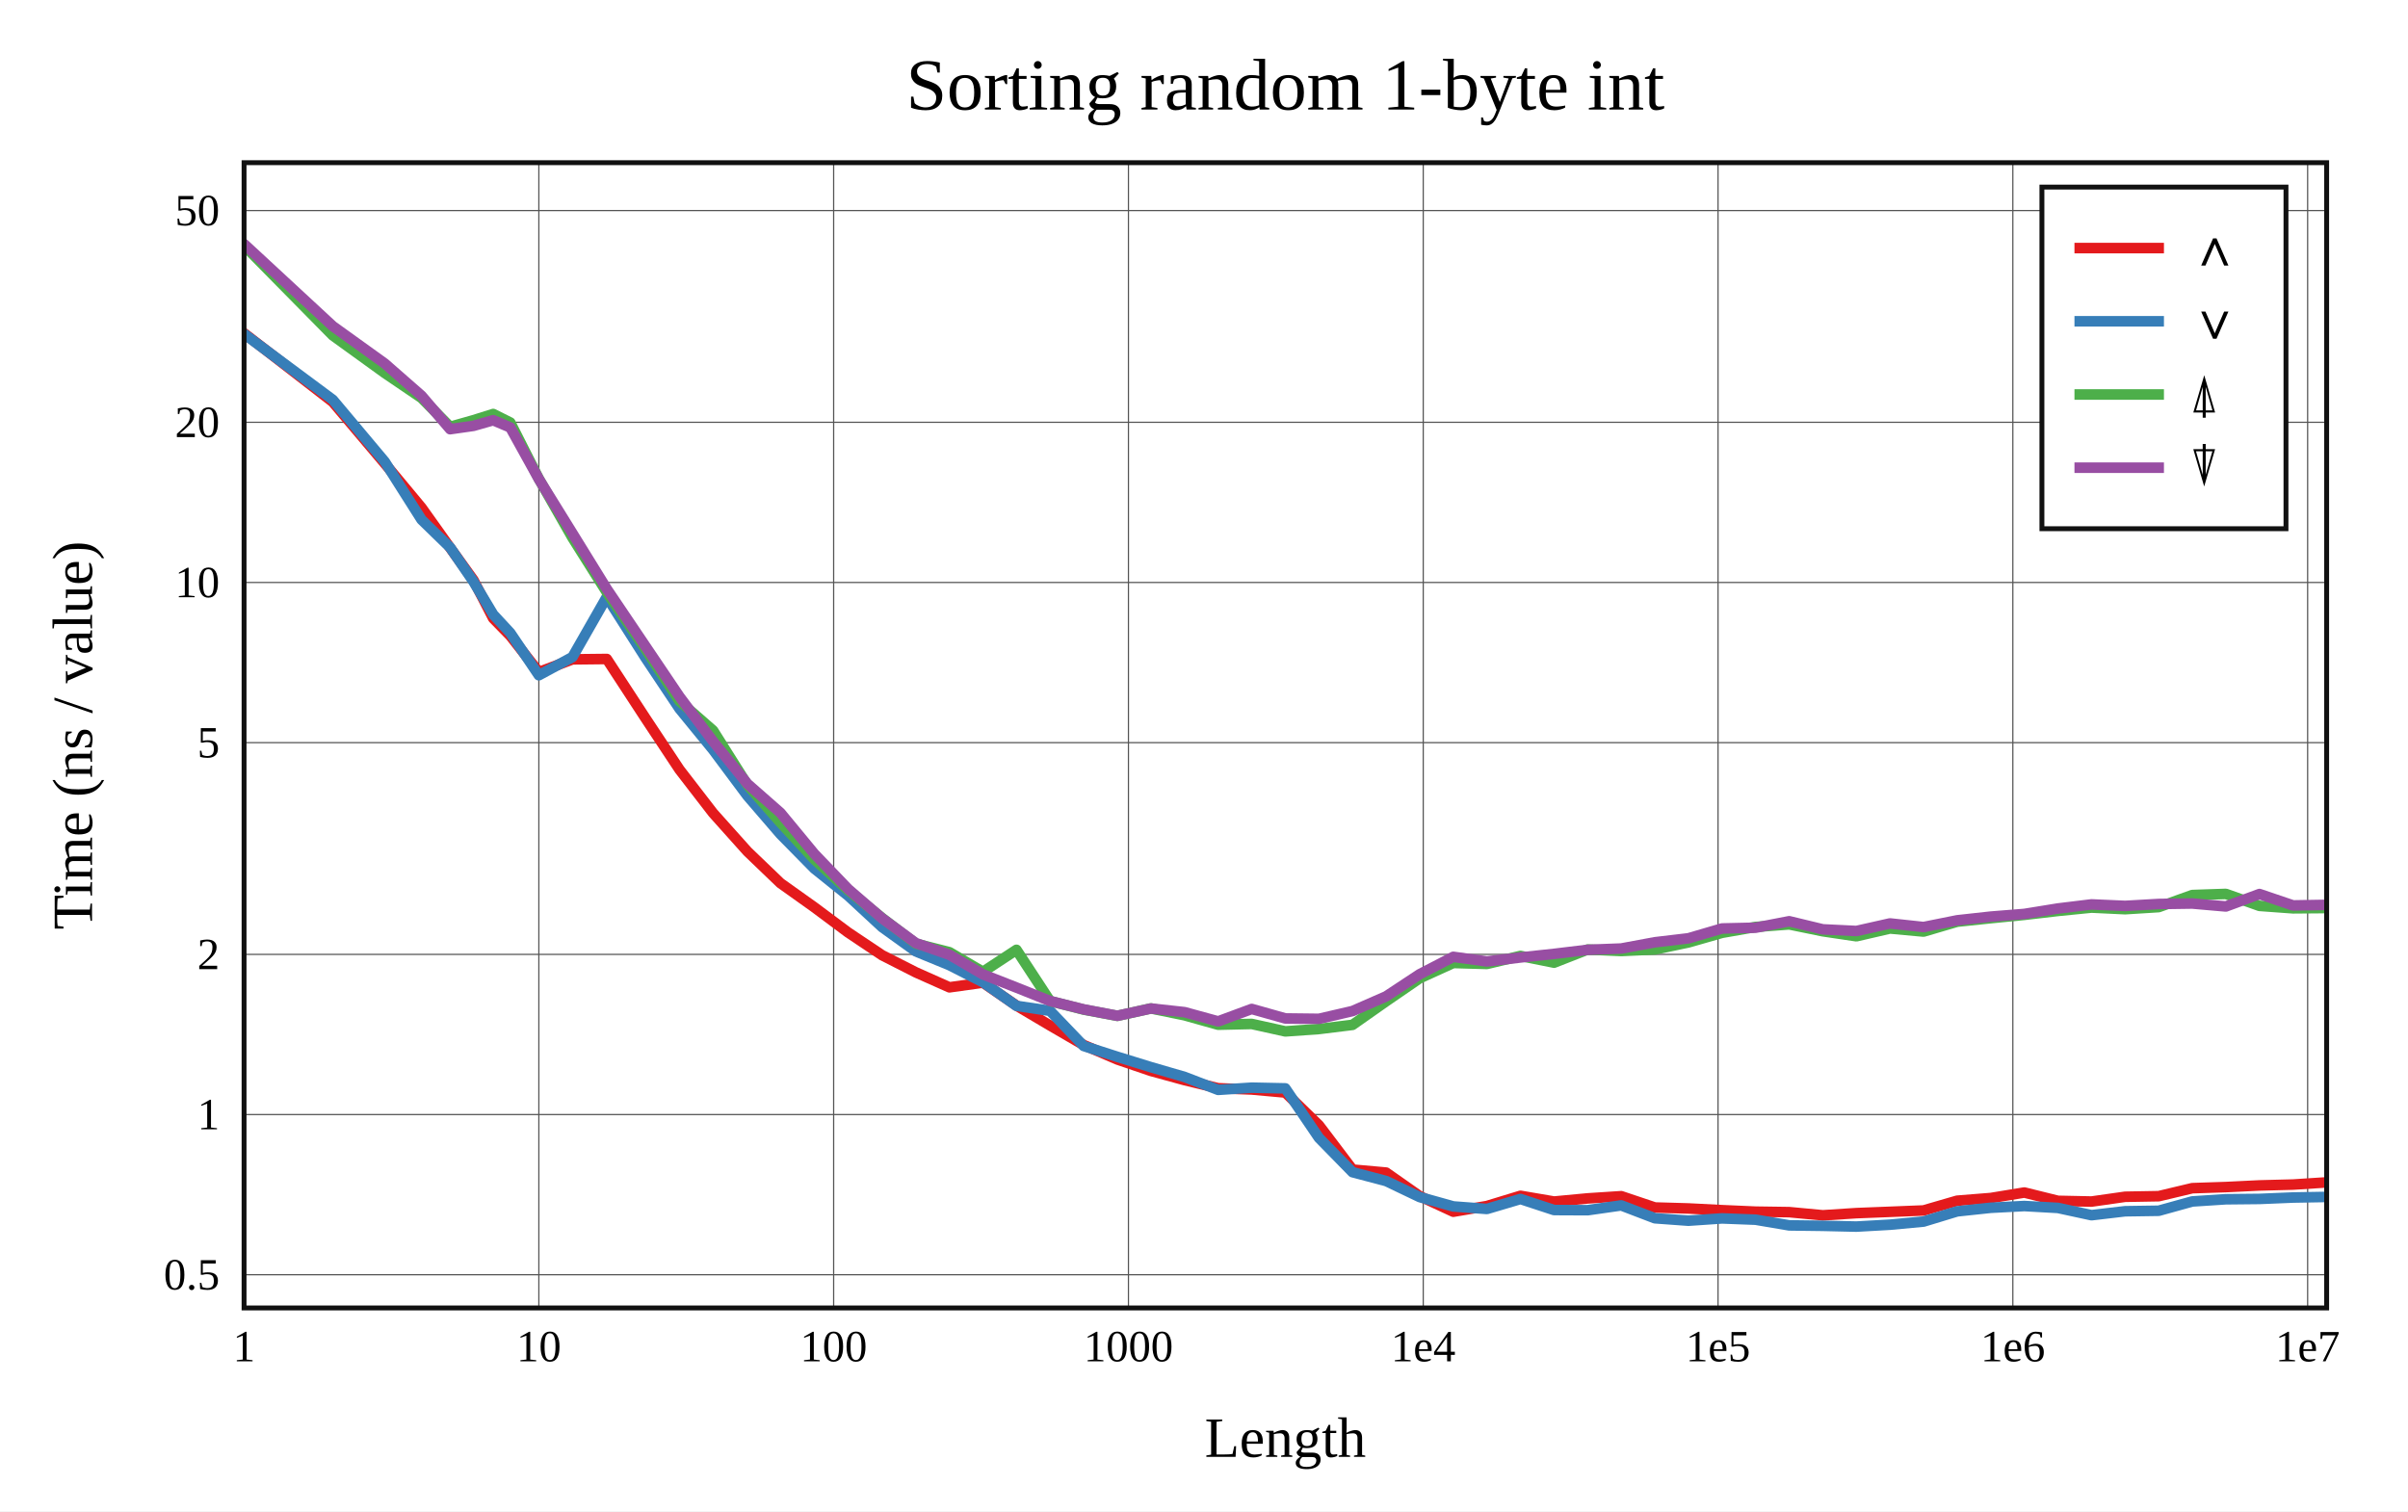
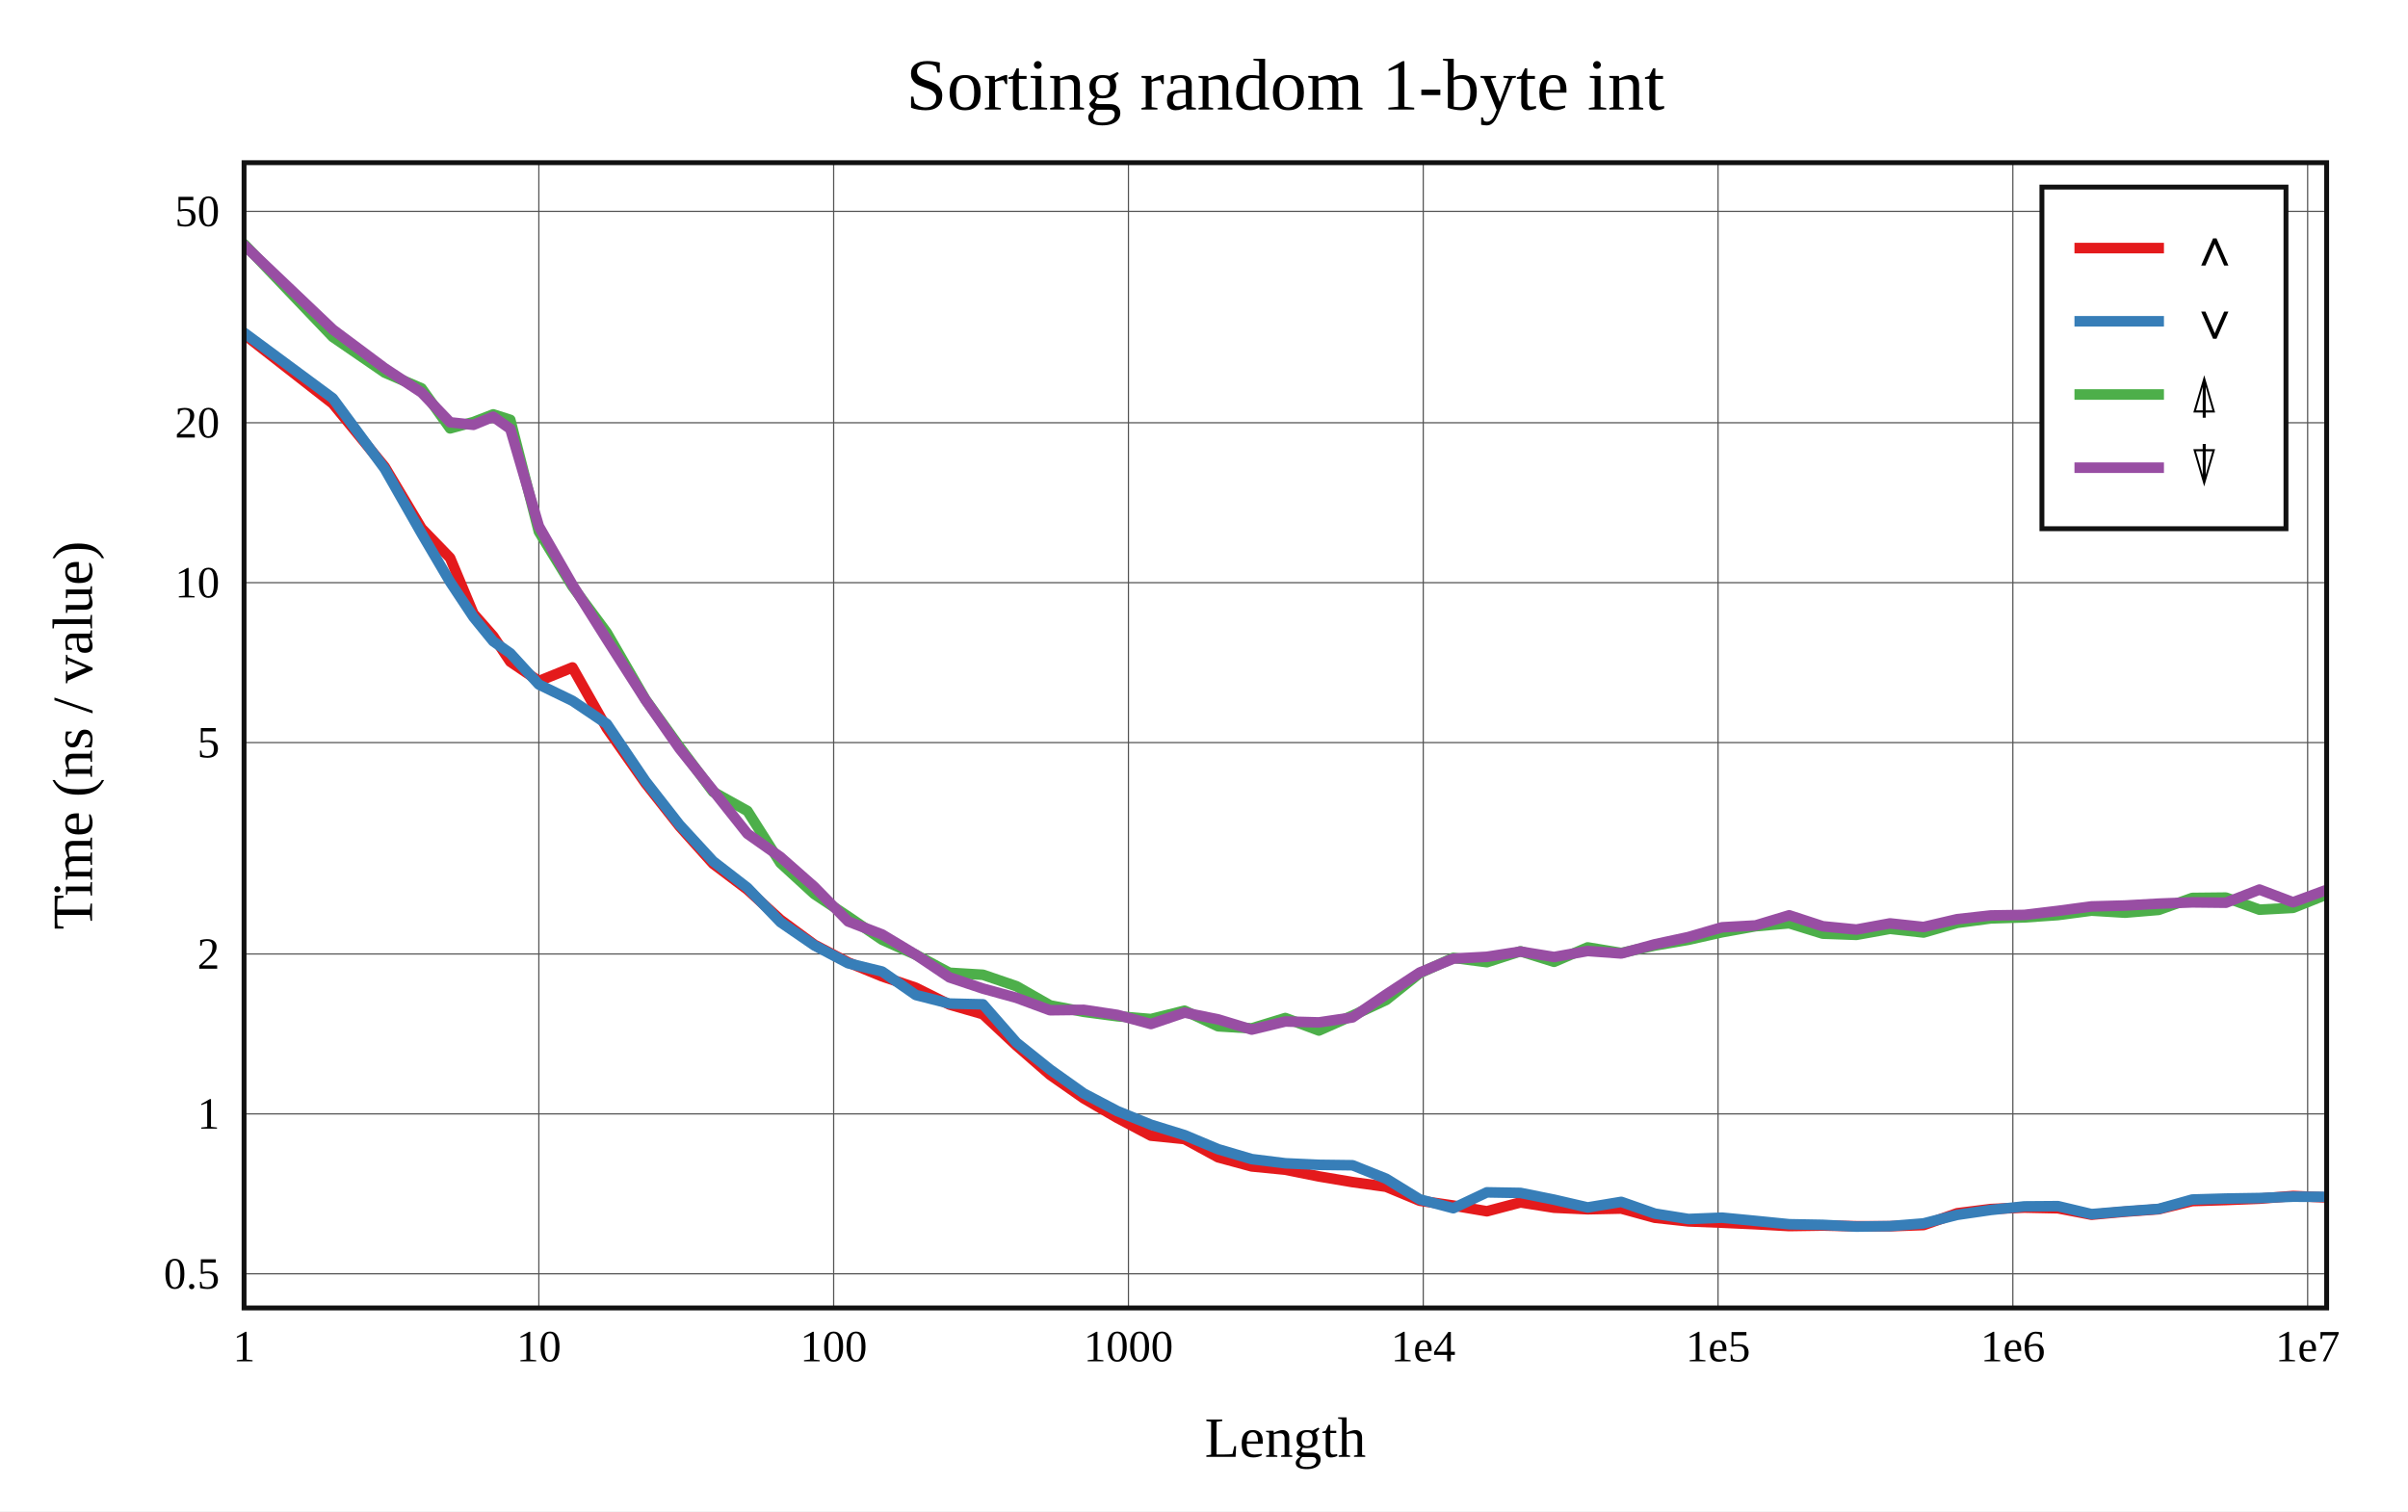
<svg xmlns="http://www.w3.org/2000/svg" viewBox="-60 -40 592 371.6" height="557.4" width="888">
  <g stroke-width="2.6" font-size="14px" text-anchor="middle">
    <defs>
      <clipPath id="clip">
        <rect x="0" y="0" width="512" height="281.6" />
      </clipPath>
    </defs>
    <rect fill="white" x="-60" y="-40" width="592" height="371.6" />
    <text dy="0.33em" font-size="18px" x="256" y="-19">Sorting random 1-byte int</text>
    <text dy="0.33em" x="256" y="313.6">Length</text>
    <text dy="0.33em" transform="rotate(-90)" x="-140.8" y="-42">Time (ns / value)</text>
    <g stroke-width="0.3" stroke="#555">
      <path d="M72.475 0v281.6" />
      <path d="M144.95 0v281.6" />
      <path d="M217.426 0v281.6" />
      <path d="M289.901 0v281.6" />
      <path d="M362.376 0v281.6" />
      <path d="M434.851 0v281.6" />
      <path d="M507.326 0v281.6" />
-       <path d="M0 273.436h512" />
-       <path d="M0 234.052h512" />
-       <path d="M0 194.667h512" />
-       <path d="M0 142.604h512" />
-       <path d="M0 103.219h512" />
-       <path d="M0 63.835h512" />
-       <path d="M0 11.771h512" />
+       <path d="M0 273.205h512" />
+       <path d="M0 233.886h512" />
+       <path d="M0 194.566h512" />
+       <path d="M0 142.588h512" />
+       <path d="M0 103.269h512" />
+       <path d="M0 63.949h512" />
+       <path d="M0 11.971h512" />
    </g>
    <g font-size="11px">
      <text dy="0.33em" x="0" y="291.1">1</text>
      <text dy="0.33em" x="72.475" y="291.1">10</text>
      <text dy="0.33em" x="144.95" y="291.1">100</text>
      <text dy="0.33em" x="217.426" y="291.1">1000</text>
      <text dy="0.33em" x="289.901" y="291.1">1e4</text>
      <text dy="0.33em" x="362.376" y="291.1">1e5</text>
      <text dy="0.33em" x="434.851" y="291.1">1e6</text>
      <text dy="0.33em" x="507.326" y="291.1">1e7</text>
      <g text-anchor="end">
-         <text dy="0.33em" x="-6" y="273.436">0.5</text>
-         <text dy="0.33em" x="-6" y="234.052">1</text>
-         <text dy="0.33em" x="-6" y="194.667">2</text>
-         <text dy="0.33em" x="-6" y="142.604">5</text>
-         <text dy="0.33em" x="-6" y="103.219">10</text>
-         <text dy="0.33em" x="-6" y="63.835">20</text>
-         <text dy="0.33em" x="-6" y="11.771">50</text>
+         <text dy="0.33em" x="-6" y="273.205">0.5</text>
+         <text dy="0.33em" x="-6" y="233.886">1</text>
+         <text dy="0.33em" x="-6" y="194.566">2</text>
+         <text dy="0.33em" x="-6" y="142.588">5</text>
+         <text dy="0.33em" x="-6" y="103.269">10</text>
+         <text dy="0.33em" x="-6" y="63.949">20</text>
+         <text dy="0.33em" x="-6" y="11.971">50</text>
      </g>
    </g>
    <g clip-path="url(#clip)" fill="none" stroke-linecap="round" stroke-linejoin="round">
-       <path stroke="#e41a1c" d="M0 41.937L21.817 58.836L34.579 73.939L43.634 84.831L50.658 94.684L56.397 102.635L61.249 112.03L65.452 116.331L72.475 125.251L80.733 122.126L89.177 122.034L98.691 136.603L107.055 149.227L115.313 159.929L123.756 169.36L131.872 177.152L140.203 183.091L148.517 189.292L156.862 194.872L165.153 199.087L173.411 202.766L181.659 201.614L189.895 207.259L198.147 212.147L206.423 216.958L214.698 220.507L222.954 223.319L231.22 225.583L239.478 227.582L247.73 227.887L255.991 228.636L264.252 236.676L272.515 247.582L280.77 248.319L289.029 254.111L297.29 257.94L305.548 256.547L313.806 254.03L322.064 255.441L330.322 254.666L338.58 254.128L346.838 256.905L355.097 257.143L363.355 257.565L371.613 257.928L379.871 258.046L388.129 258.823L396.387 258.289L404.645 257.965L412.903 257.634L421.161 255.237L429.419 254.576L437.677 253.223L445.935 255.268L454.194 255.441L462.452 254.267L470.71 254.122L478.968 252.155L487.226 251.882L495.484 251.479L503.742 251.263L512 250.726" />
-       <path stroke="#377eb8" d="M0 42.103L21.817 58.306L34.579 73.509L43.634 87.777L50.658 94.614L56.397 102.997L61.249 111.092L65.452 115.63L72.475 126.029L80.733 121.561L89.177 106.78L98.691 121.727L107.055 134.26L115.313 144.363L123.756 155.678L131.872 165.103L140.203 173.571L148.517 180.239L156.862 187.962L165.153 193.927L173.411 197.317L181.659 201.509L189.895 207.325L198.147 208.549L206.423 217.188L214.698 219.853L222.954 222.402L231.22 224.804L239.478 227.979L247.73 227.442L255.991 227.614L264.252 239.775L272.515 248.218L280.77 250.394L289.029 254.337L297.29 256.642L305.548 257.262L313.806 254.812L322.064 257.528L330.322 257.566L338.58 256.387L346.838 259.547L355.097 260.148L363.355 259.587L371.613 259.902L379.871 261.302L388.129 261.409L396.387 261.6L404.645 261.134L412.903 260.362L421.161 257.85L429.419 256.971L437.677 256.545L445.935 257.007L454.194 258.795L462.452 257.826L470.71 257.705L478.968 255.415L487.226 254.879L495.484 254.797L503.742 254.452L512 254.307" />
-       <path stroke="#4daf4a" d="M0 20.334L21.817 42.479L34.579 51.703L43.634 57.846L50.658 64.95L56.397 63.323L61.249 61.799L65.452 63.897L72.475 77.73L80.733 92.216L89.177 105.621L98.691 119.595L107.055 132.404L115.313 139.629L123.756 153.003L131.872 162.249L140.203 171.3L148.517 178.913L156.862 185.718L165.153 192.032L173.411 194.124L181.659 198.955L189.895 193.545L198.147 206.145L206.423 208.24L214.698 209.785L222.954 207.954L231.22 209.642L239.478 211.96L247.73 211.768L255.991 213.602L264.252 213.015L272.515 211.996L280.77 206.199L289.029 200.525L297.29 196.779L305.548 197.018L313.806 195.047L322.064 196.702L330.322 193.472L338.58 193.835L346.838 193.459L355.097 191.723L363.355 189.363L371.613 187.92L379.871 187.289L388.129 188.98L396.387 190.207L404.645 188.298L412.903 189.057L421.161 186.624L429.419 185.762L437.677 184.945L445.935 183.98L454.194 183.157L462.452 183.551L470.71 183.037L478.968 180.078L487.226 179.799L495.484 182.738L503.742 183.339L512 183.273" />
-       <path stroke="#984ea3" d="M0 20L21.817 40.201L34.579 49.378L43.634 57.307L50.658 65.527L56.397 64.71L61.249 63.327L65.452 65.109L72.475 77.797L80.733 91.133L89.177 104.805L98.691 118.905L107.055 131.293L115.313 142.299L123.756 152.727L131.872 159.861L140.203 169.949L148.517 178.599L156.862 185.806L165.153 191.889L173.411 194.766L181.659 199.593L189.895 202.828L198.147 206.13L206.423 208.19L214.698 209.763L222.954 207.973L231.22 208.877L239.478 211.139L247.73 208.085L255.991 210.418L264.252 210.514L272.515 208.601L280.77 204.992L289.029 199.541L297.29 195.27L305.548 196.403L313.806 195.423L322.064 194.541L330.322 193.543L338.58 193.226L346.838 191.691L355.097 190.714L363.355 188.298L371.613 188.111L379.871 186.521L388.129 188.515L396.387 188.918L404.645 187.061L412.903 187.95L421.161 186.293L429.419 185.383L437.677 184.724L445.935 183.387L454.194 182.38L462.452 182.747L470.71 182.276L478.968 182.16L487.226 182.883L495.484 179.832L503.742 182.632L512 182.493" />
+       <path stroke="#e41a1c" d="M0 42.197L21.817 59.247L34.579 74.788L43.634 89.928L50.658 97.186L56.397 110.899L61.249 116.424L65.452 122.703L72.475 127.466L80.733 124.114L89.177 139.044L98.691 152.579L107.055 163.172L115.313 172.374L123.756 178.741L131.872 186.152L140.203 192.288L148.517 196.646L156.862 200.07L165.153 202.877L173.411 207L181.659 209.373L189.895 217.088L198.147 224.27L206.423 230.06L214.698 234.879L222.954 239.237L231.22 240.07L239.478 244.565L247.73 246.801L255.991 247.608L264.252 249.269L272.515 250.662L280.77 251.802L289.029 255.235L297.29 256.424L305.548 257.832L313.806 255.653L322.064 256.954L330.322 257.337L338.58 257.162L346.838 259.424L355.097 260.318L363.355 260.639L371.613 261.016L379.871 261.465L388.129 261.339L396.387 261.509L404.645 261.508L412.903 261.218L421.161 258.32L429.419 257.285L437.677 256.924L445.935 257.095L454.194 258.679L462.452 257.935L470.71 257.33L478.968 255.318L487.226 255.065L495.484 254.74L503.742 254.071L512 254.436" />
+       <path stroke="#377eb8" d="M0 41.809L21.817 57.944L34.579 75.251L43.634 91.15L50.658 103.081L56.397 111.719L61.249 117.672L65.452 120.632L72.475 128.306L80.733 132.311L89.177 137.994L98.691 152.076L107.055 162.797L115.313 171.767L123.756 178.294L131.872 186.739L140.203 192.457L148.517 196.849L156.862 198.885L165.153 204.659L173.411 206.759L181.659 206.948L189.895 216.363L198.147 222.967L206.423 228.858L214.698 233.201L222.954 236.553L231.22 239.11L239.478 242.571L247.73 245.007L255.991 246.035L264.252 246.412L272.515 246.518L280.77 249.826L289.029 254.901L297.29 257.08L305.548 253.18L313.806 253.319L322.064 254.979L330.322 256.889L338.58 255.519L346.838 258.411L355.097 259.731L363.355 259.406L371.613 260.198L379.871 261.024L388.129 261.171L396.387 261.6L404.645 261.481L412.903 260.82L421.161 258.714L429.419 257.512L437.677 256.632L445.935 256.572L454.194 258.533L462.452 257.847L470.71 257.255L478.968 254.948L487.226 254.707L495.484 254.577L503.742 254.243L512 254.285" />
+       <path stroke="#4daf4a" d="M0 20L21.817 42.849L34.579 51.614L43.634 55.497L50.658 65.331L56.397 63.775L61.249 61.892L65.452 63.235L72.475 90.711L80.733 104.173L89.177 115.567L98.691 132.016L107.055 143.64L115.313 154.701L123.756 159.408L131.872 172.194L140.203 179.831L148.517 185.358L156.862 191.06L165.153 194.764L173.411 199.188L181.659 199.68L189.895 202.5L198.147 207.203L206.423 208.789L214.698 209.88L222.954 210.566L231.22 208.517L239.478 212.348L247.73 212.854L255.991 210.316L264.252 213.387L272.515 209.722L280.77 205.881L289.029 199.286L297.29 195.524L305.548 196.582L313.806 193.908L322.064 196.49L330.322 192.953L338.58 194.324L346.838 192.48L355.097 191.076L363.355 189.225L371.613 187.74L379.871 187.013L388.129 189.566L396.387 189.864L404.645 188.382L412.903 189.286L421.161 186.919L429.419 185.818L437.677 185.561L445.935 184.998L454.194 183.908L462.452 184.411L470.71 183.724L478.968 180.79L487.226 180.703L495.484 183.676L503.742 183.226L512 179.931" />
+       <path stroke="#984ea3" d="M0 20.256L21.817 41.014L34.579 50.536L43.634 56.509L50.658 63.841L56.397 64.455L61.249 62.462L65.452 65.45L72.475 89.397L80.733 103.783L89.177 117.204L98.691 132.09L107.055 144.071L115.313 154.381L123.756 165L131.872 170.721L140.203 178.062L148.517 186.567L156.862 189.767L165.153 194.754L173.411 200.32L181.659 203.08L189.895 205.352L198.147 208.402L206.423 208.302L214.698 209.547L222.954 211.789L231.22 208.98L239.478 210.652L247.73 213.159L255.991 211.168L264.252 211.389L272.515 210.162L280.77 204.545L289.029 199.136L297.29 195.711L305.548 195.26L313.806 193.975L322.064 195.309L330.322 193.839L338.58 194.442L346.838 192.182L355.097 190.408L363.355 188.007L371.613 187.55L379.871 185.058L388.129 187.755L396.387 188.56L404.645 187.049L412.903 187.934L421.161 186.012L429.419 185.096L437.677 184.966L445.935 183.972L454.194 182.873L462.452 182.655L470.71 182.19L478.968 181.876L487.226 181.965L495.484 178.73L503.742 181.853L512 178.805" />
    </g>
    <rect stroke-width="1.2" stroke="#111" fill="none" x="0" y="0" width="512" height="281.6" />
    <g transform="translate(442,6)" text-anchor="start" font-size="13px">
      <rect stroke-width="1.2" stroke="#111" fill="white" x="0" y="0" width="60" height="84" />
      <path stroke="#e41a1c" d="M8 15h22" />
      <path stroke="#377eb8" d="M8 33h22" />
      <path stroke="#4daf4a" d="M8 51h22" />
      <path stroke="#984ea3" d="M8 69h22" />
      <text dy="0.33em" x="36" y="15">∧</text>
      <text dy="0.33em" x="36" y="33">∨</text>
      <text dy="0.33em" x="36" y="51">⍋</text>
      <text dy="0.33em" x="36" y="69">⍒</text>
    </g>
  </g>
</svg>
